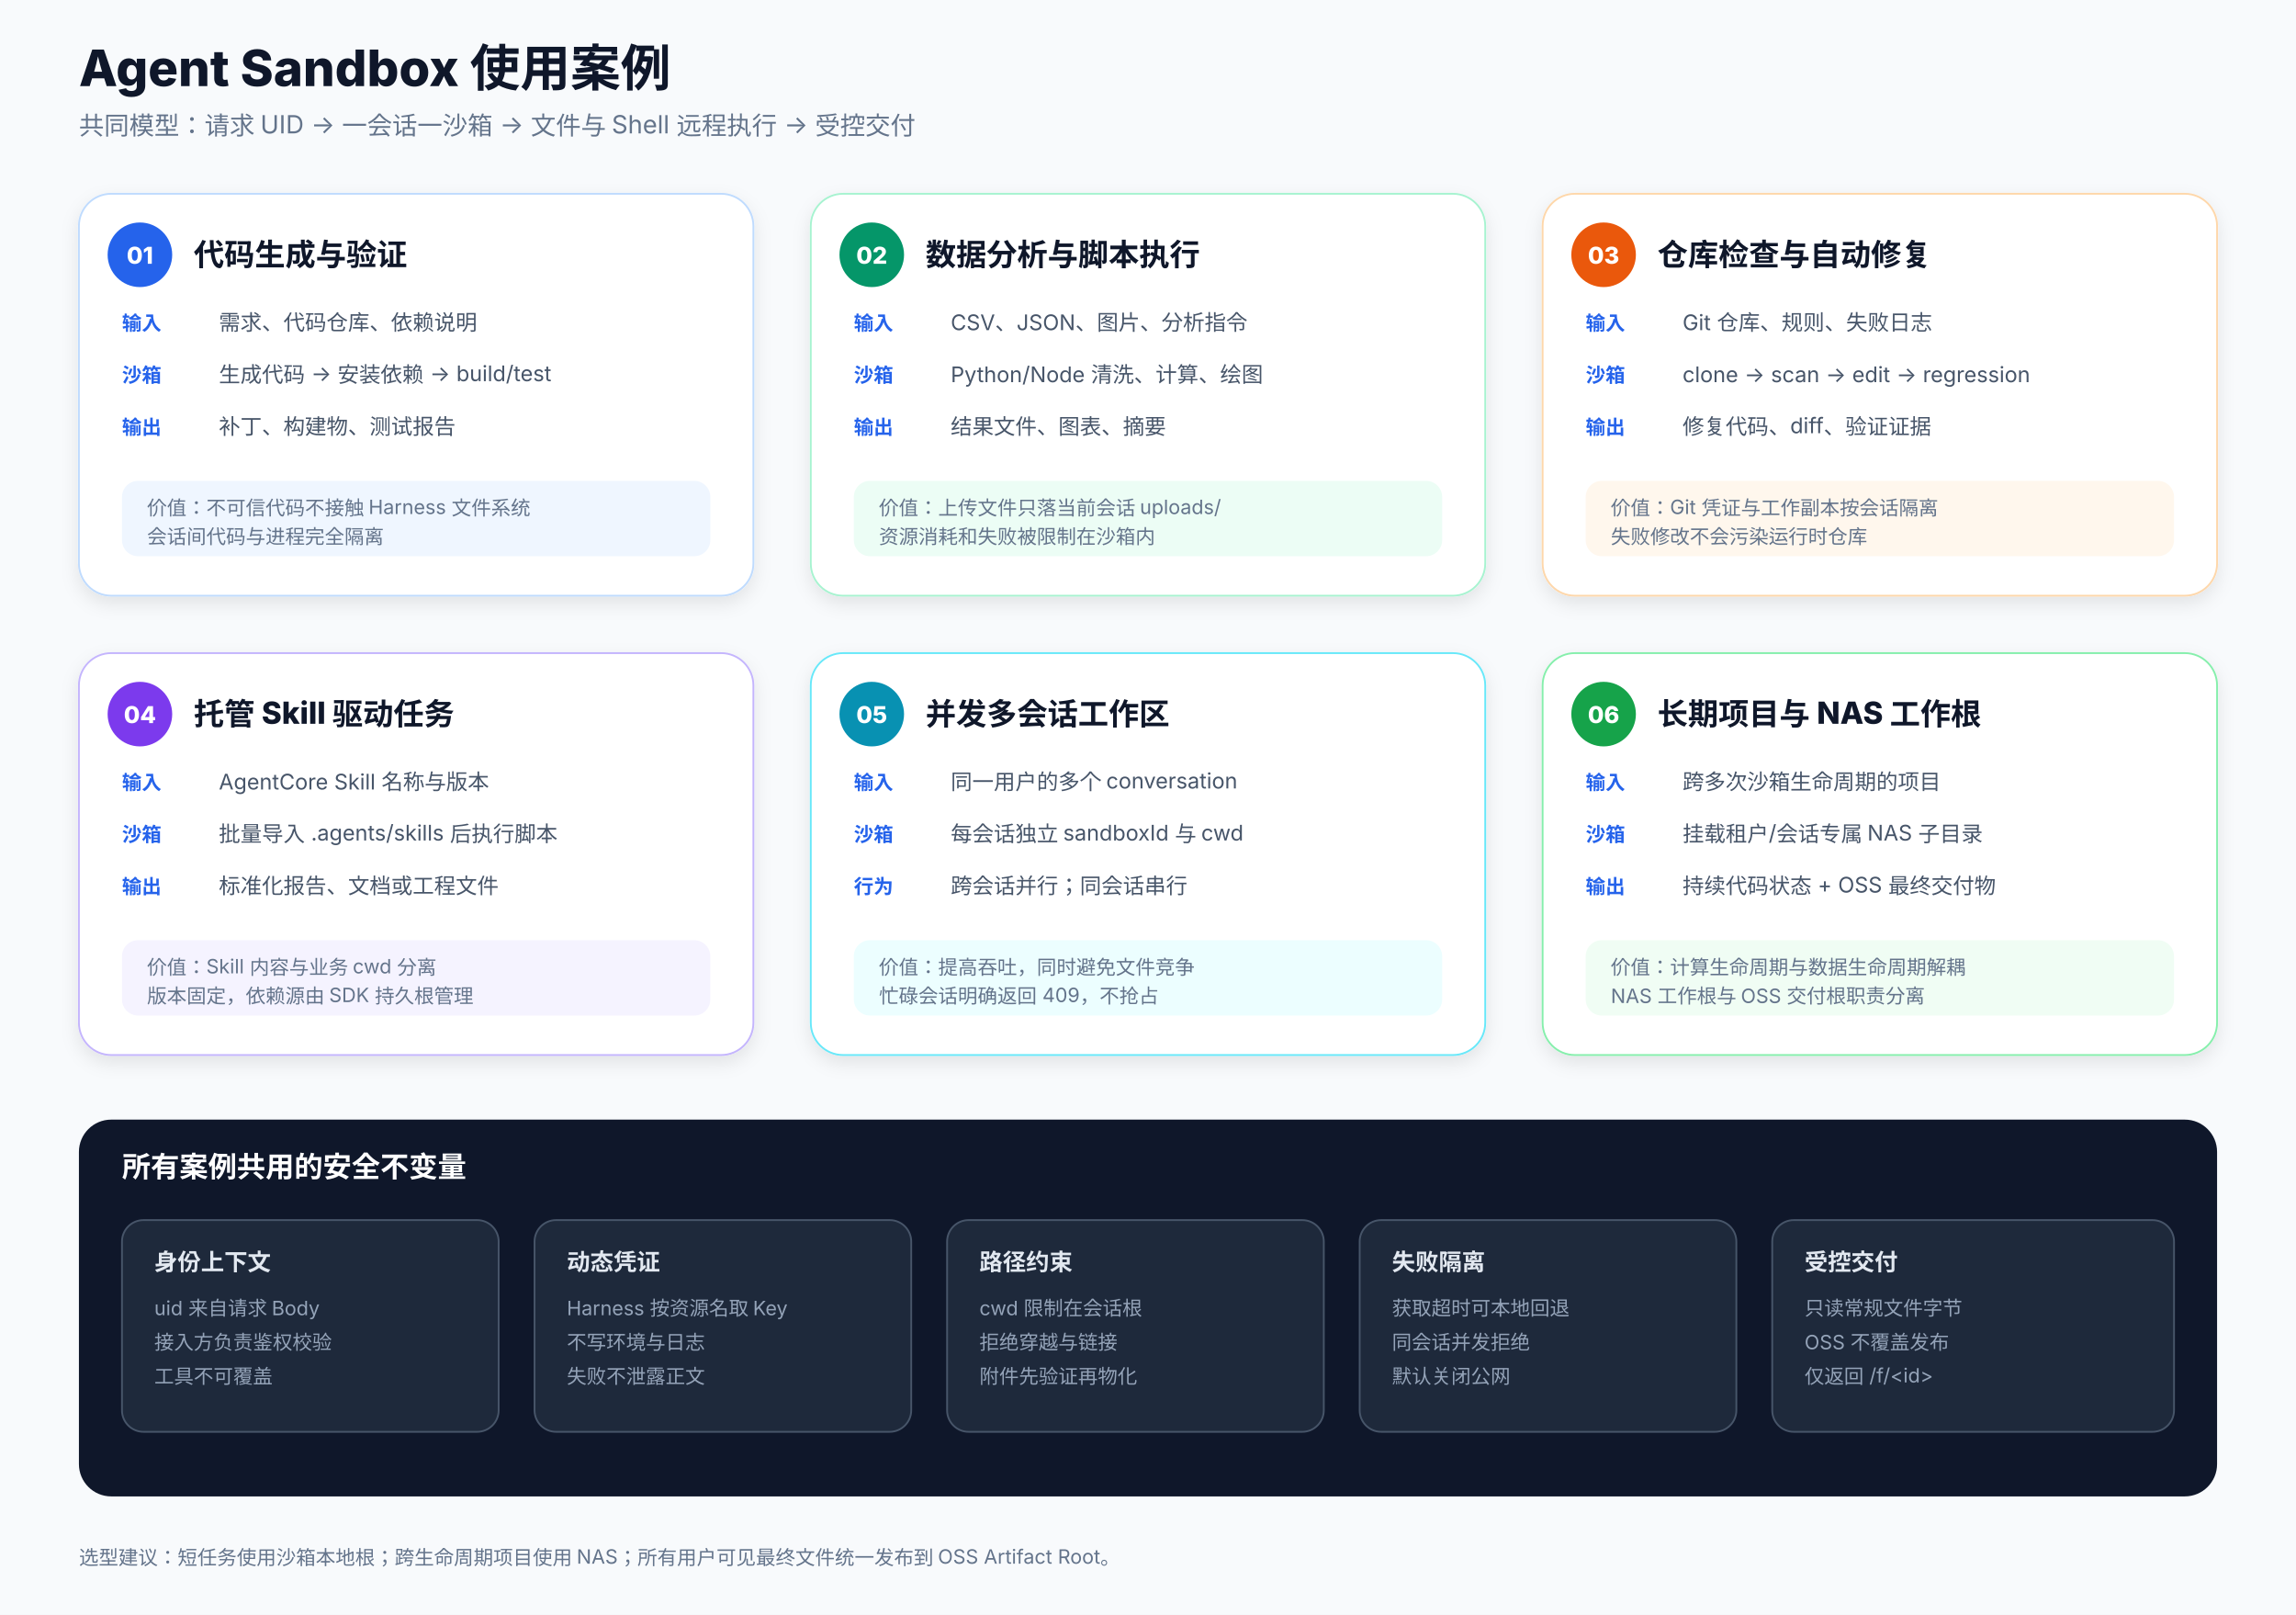
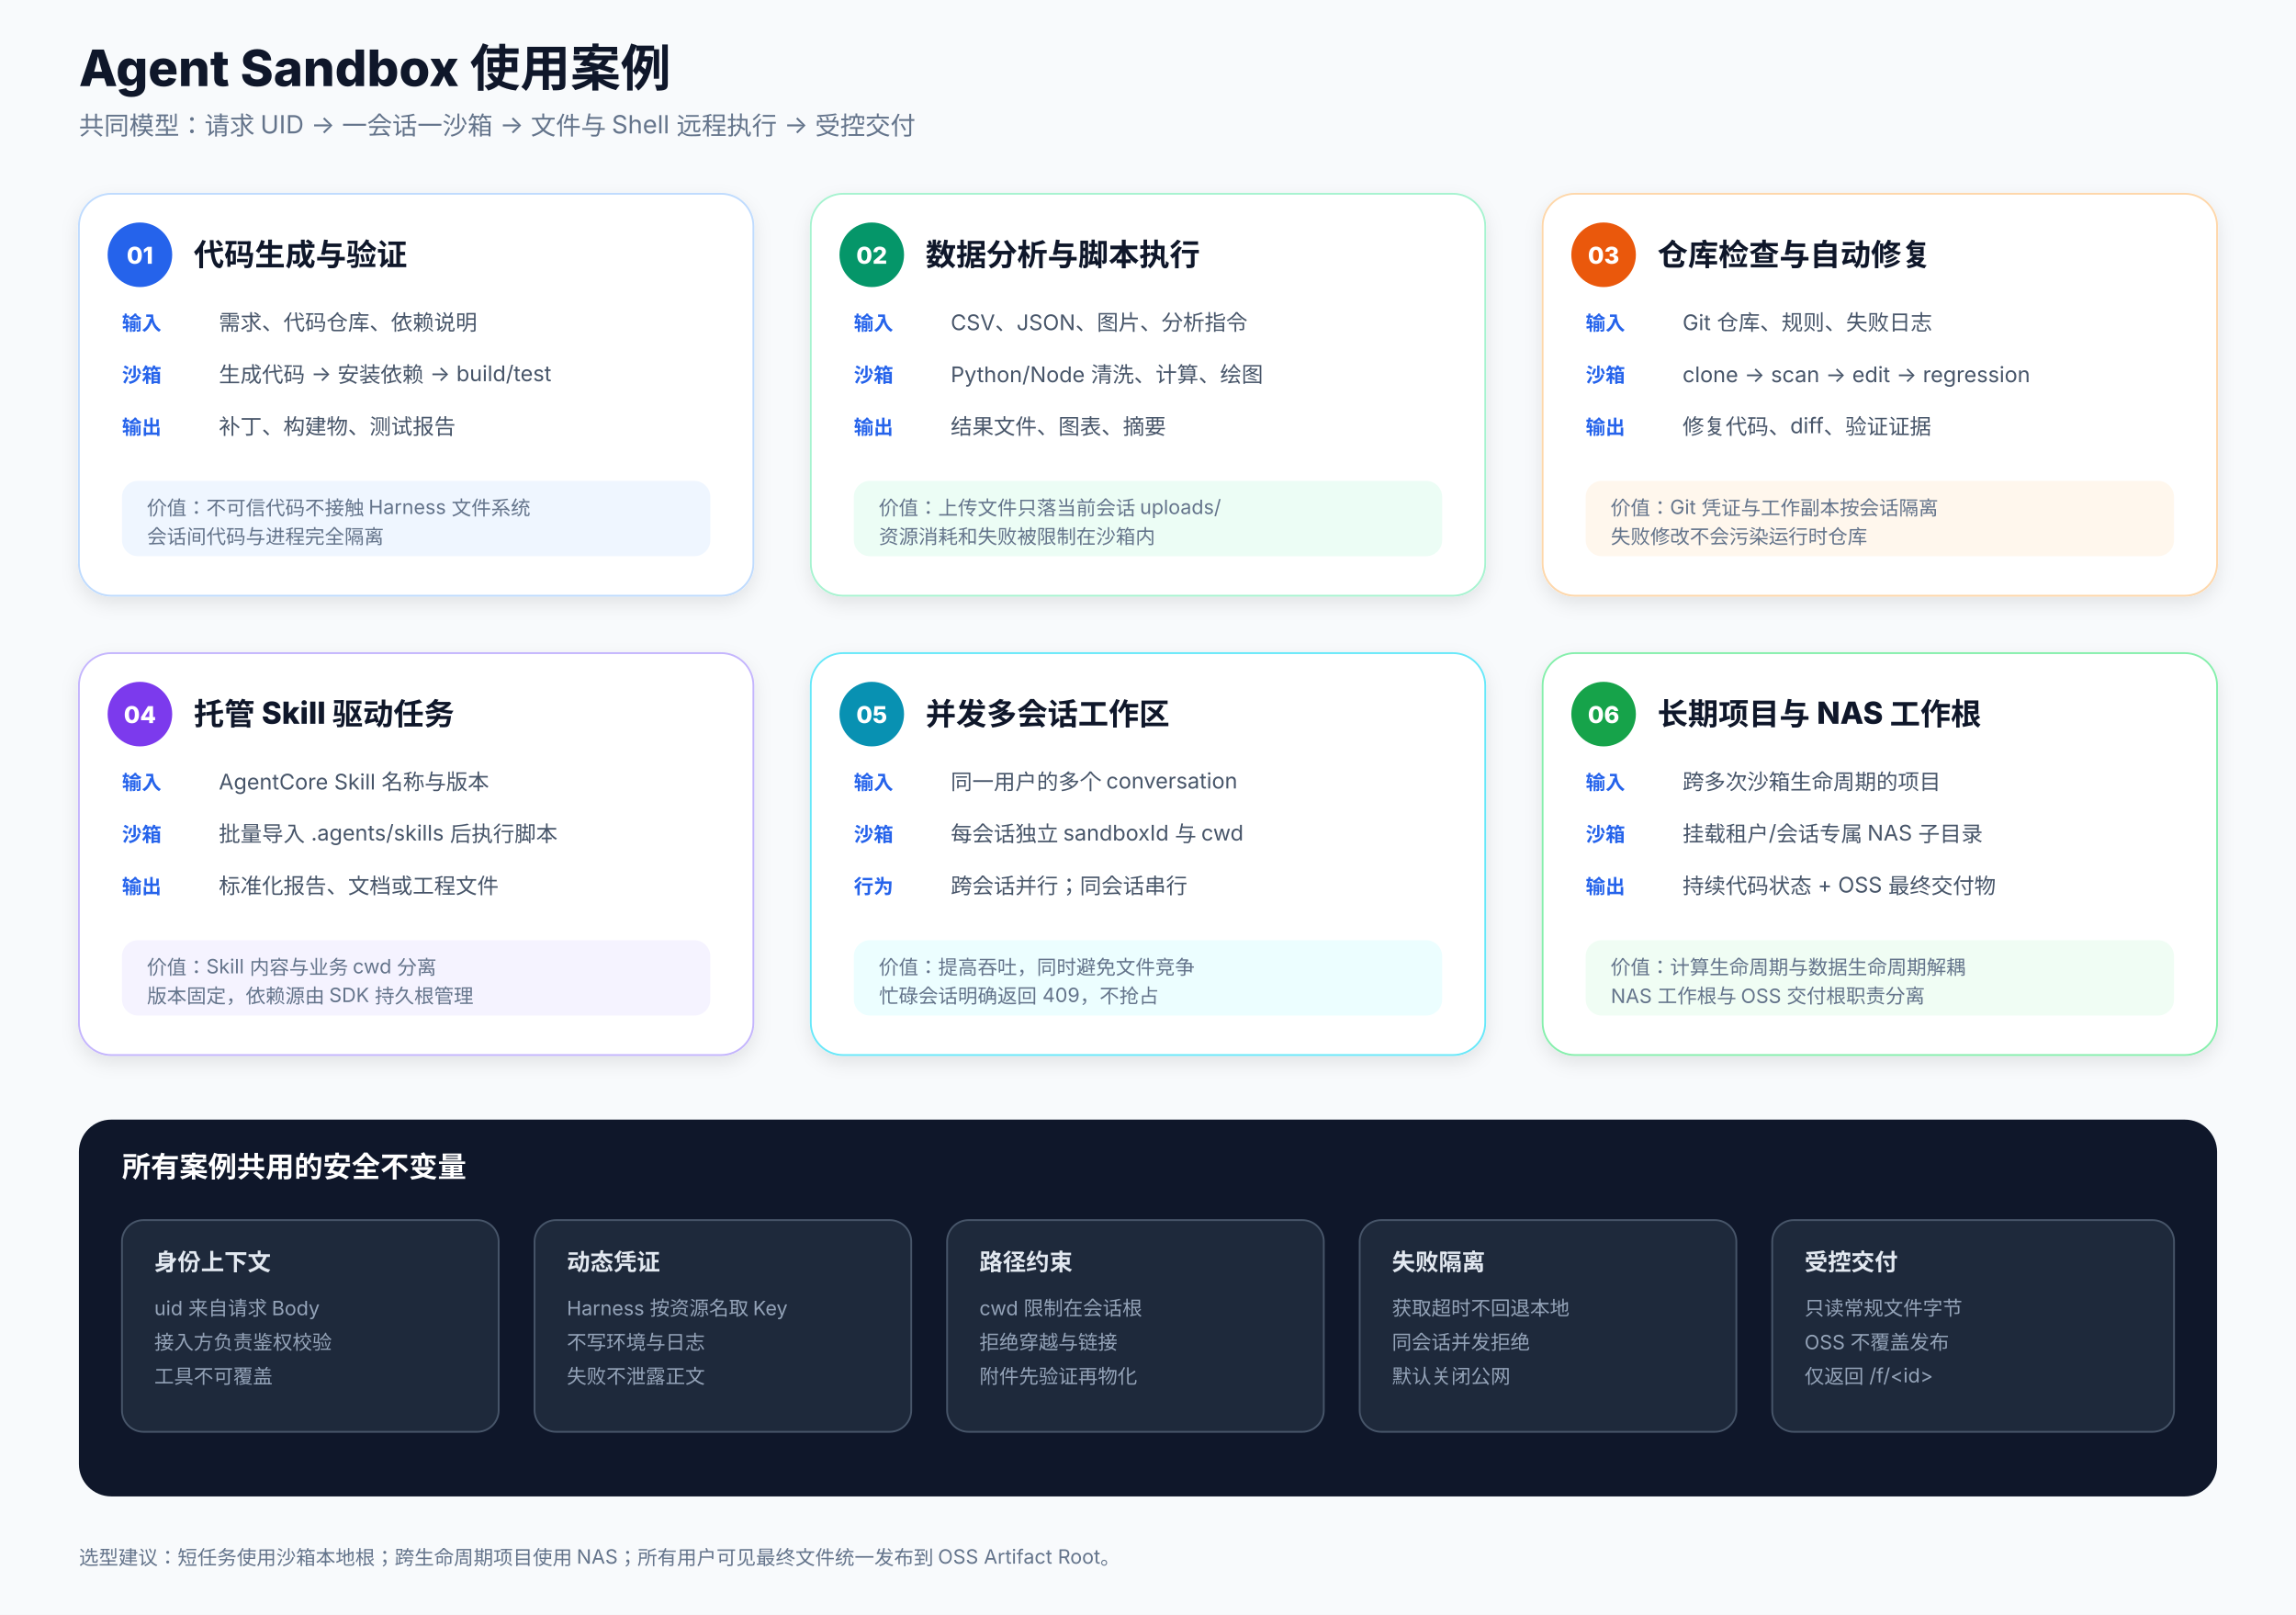
<svg xmlns="http://www.w3.org/2000/svg" width="1280" height="900" viewBox="0 0 1280 900" role="img" aria-labelledby="title desc">
  <defs>
    <style>text{font-family:-apple-system,BlinkMacSystemFont,"Segoe UI","PingFang SC","Microsoft YaHei",sans-serif}.h{font-size:28px;font-weight:800;fill:#0f172a}.sub{font-size:14px;fill:#64748b}.num{font-size:13px;font-weight:800;fill:#fff}.t{font-size:17px;font-weight:780;fill:#0f172a}.label{font-size:11px;font-weight:750;fill:#2563eb}.b{font-size:12px;fill:#475569}.s{font-size:11px;fill:#64748b}</style>
    <filter id="sh" x="-10%" y="-10%" width="120%" height="130%">
      <feDropShadow dx="0" dy="4" stdDeviation="5" flood-color="#0f172a" flood-opacity=".09" />
    </filter>
  </defs>
  <rect width="1280" height="900" fill="#f8fafc" />
  <text x="44" y="48" class="h">Agent Sandbox 使用案例</text>
  <text x="44" y="75" class="sub">共同模型：请求 UID → 一会话一沙箱 → 文件与 Shell 远程执行 → 受控交付</text>
  <g transform="translate(44 108)">
    <rect width="376" height="224" rx="18" fill="#fff" stroke="#bfdbfe" filter="url(#sh)" />
    <circle cx="34" cy="34" r="18" fill="#2563eb" />
    <text x="34" y="39" text-anchor="middle" class="num">01</text>
    <text x="64" y="40" class="t">代码生成与验证</text>
    <text x="24" y="76" class="label">输入</text>
    <text x="78" y="76" class="b">需求、代码仓库、依赖说明</text>
    <text x="24" y="105" class="label">沙箱</text>
    <text x="78" y="105" class="b">生成代码 → 安装依赖 → build/test</text>
    <text x="24" y="134" class="label">输出</text>
    <text x="78" y="134" class="b">补丁、构建物、测试报告</text>
    <rect x="24" y="160" width="328" height="42" rx="9" fill="#eff6ff" />
    <text x="38" y="179" class="s">价值：不可信代码不接触 Harness 文件系统</text>
    <text x="38" y="195" class="s">会话间代码与进程完全隔离</text>
  </g>
  <g transform="translate(452 108)">
    <rect width="376" height="224" rx="18" fill="#fff" stroke="#a7f3d0" filter="url(#sh)" />
    <circle cx="34" cy="34" r="18" fill="#059669" />
    <text x="34" y="39" text-anchor="middle" class="num">02</text>
    <text x="64" y="40" class="t">数据分析与脚本执行</text>
    <text x="24" y="76" class="label" fill="#059669">输入</text>
    <text x="78" y="76" class="b">CSV、JSON、图片、分析指令</text>
    <text x="24" y="105" class="label" fill="#059669">沙箱</text>
    <text x="78" y="105" class="b">Python/Node 清洗、计算、绘图</text>
    <text x="24" y="134" class="label" fill="#059669">输出</text>
    <text x="78" y="134" class="b">结果文件、图表、摘要</text>
    <rect x="24" y="160" width="328" height="42" rx="9" fill="#ecfdf5" />
    <text x="38" y="179" class="s">价值：上传文件只落当前会话 uploads/</text>
    <text x="38" y="195" class="s">资源消耗和失败被限制在沙箱内</text>
  </g>
  <g transform="translate(860 108)">
    <rect width="376" height="224" rx="18" fill="#fff" stroke="#fed7aa" filter="url(#sh)" />
    <circle cx="34" cy="34" r="18" fill="#ea580c" />
    <text x="34" y="39" text-anchor="middle" class="num">03</text>
    <text x="64" y="40" class="t">仓库检查与自动修复</text>
    <text x="24" y="76" class="label" fill="#ea580c">输入</text>
    <text x="78" y="76" class="b">Git 仓库、规则、失败日志</text>
    <text x="24" y="105" class="label" fill="#ea580c">沙箱</text>
    <text x="78" y="105" class="b">clone → scan → edit → regression</text>
    <text x="24" y="134" class="label" fill="#ea580c">输出</text>
    <text x="78" y="134" class="b">修复代码、diff、验证证据</text>
    <rect x="24" y="160" width="328" height="42" rx="9" fill="#fff7ed" />
    <text x="38" y="179" class="s">价值：Git 凭证与工作副本按会话隔离</text>
    <text x="38" y="195" class="s">失败修改不会污染运行时仓库</text>
  </g>
  <g transform="translate(44 364)">
    <rect width="376" height="224" rx="18" fill="#fff" stroke="#c4b5fd" filter="url(#sh)" />
    <circle cx="34" cy="34" r="18" fill="#7c3aed" />
    <text x="34" y="39" text-anchor="middle" class="num">04</text>
    <text x="64" y="40" class="t">托管 Skill 驱动任务</text>
    <text x="24" y="76" class="label" fill="#7c3aed">输入</text>
    <text x="78" y="76" class="b">AgentCore Skill 名称与版本</text>
    <text x="24" y="105" class="label" fill="#7c3aed">沙箱</text>
    <text x="78" y="105" class="b">批量导入 .agents/skills 后执行脚本</text>
    <text x="24" y="134" class="label" fill="#7c3aed">输出</text>
    <text x="78" y="134" class="b">标准化报告、文档或工程文件</text>
    <rect x="24" y="160" width="328" height="42" rx="9" fill="#f5f3ff" />
    <text x="38" y="179" class="s">价值：Skill 内容与业务 cwd 分离</text>
    <text x="38" y="195" class="s">版本固定，依赖源由 SDK 持久根管理</text>
  </g>
  <g transform="translate(452 364)">
    <rect width="376" height="224" rx="18" fill="#fff" stroke="#67e8f9" filter="url(#sh)" />
    <circle cx="34" cy="34" r="18" fill="#0891b2" />
    <text x="34" y="39" text-anchor="middle" class="num">05</text>
    <text x="64" y="40" class="t">并发多会话工作区</text>
    <text x="24" y="76" class="label" fill="#0891b2">输入</text>
    <text x="78" y="76" class="b">同一用户的多个 conversation</text>
    <text x="24" y="105" class="label" fill="#0891b2">沙箱</text>
    <text x="78" y="105" class="b">每会话独立 sandboxId 与 cwd</text>
    <text x="24" y="134" class="label" fill="#0891b2">行为</text>
    <text x="78" y="134" class="b">跨会话并行；同会话串行</text>
    <rect x="24" y="160" width="328" height="42" rx="9" fill="#ecfeff" />
    <text x="38" y="179" class="s">价值：提高吞吐，同时避免文件竞争</text>
    <text x="38" y="195" class="s">忙碌会话明确返回 409，不抢占</text>
  </g>
  <g transform="translate(860 364)">
    <rect width="376" height="224" rx="18" fill="#fff" stroke="#86efac" filter="url(#sh)" />
    <circle cx="34" cy="34" r="18" fill="#16a34a" />
    <text x="34" y="39" text-anchor="middle" class="num">06</text>
    <text x="64" y="40" class="t">长期项目与 NAS 工作根</text>
    <text x="24" y="76" class="label" fill="#16a34a">输入</text>
    <text x="78" y="76" class="b">跨多次沙箱生命周期的项目</text>
    <text x="24" y="105" class="label" fill="#16a34a">沙箱</text>
    <text x="78" y="105" class="b">挂载租户/会话专属 NAS 子目录</text>
    <text x="24" y="134" class="label" fill="#16a34a">输出</text>
    <text x="78" y="134" class="b">持续代码状态 + OSS 最终交付物</text>
    <rect x="24" y="160" width="328" height="42" rx="9" fill="#f0fdf4" />
    <text x="38" y="179" class="s">价值：计算生命周期与数据生命周期解耦</text>
    <text x="38" y="195" class="s">NAS 工作根与 OSS 交付根职责分离</text>
  </g>
  <rect x="44" y="624" width="1192" height="210" rx="18" fill="#0f172a" />
  <text x="68" y="656" font-size="16" font-weight="780" fill="#fff">所有案例共用的安全不变量</text>
  <g fill="#1e293b" stroke="#475569">
    <rect x="68" y="680" width="210" height="118" rx="12" />
    <rect x="298" y="680" width="210" height="118" rx="12" />
    <rect x="528" y="680" width="210" height="118" rx="12" />
    <rect x="758" y="680" width="210" height="118" rx="12" />
    <rect x="988" y="680" width="224" height="118" rx="12" />
  </g>
  <g font-size="13" font-weight="700" fill="#e2e8f0">
    <text x="86" y="708">身份上下文</text>
    <text x="316" y="708">动态凭证</text>
    <text x="546" y="708">路径约束</text>
    <text x="776" y="708">失败隔离</text>
    <text x="1006" y="708">受控交付</text>
  </g>
  <g font-size="11" fill="#94a3b8">
    <text x="86" y="733">uid 来自请求 Body</text>
    <text x="86" y="752">接入方负责鉴权校验</text>
    <text x="86" y="771">工具不可覆盖</text>
    <text x="316" y="733">Harness 按资源名取 Key</text>
    <text x="316" y="752">不写环境与日志</text>
    <text x="316" y="771">失败不泄露正文</text>
    <text x="546" y="733">cwd 限制在会话根</text>
    <text x="546" y="752">拒绝穿越与链接</text>
    <text x="546" y="771">附件先验证再物化</text>
-     <text x="776" y="733">获取超时可本地回退</text>
+     <text x="776" y="733">获取超时不回退本地</text>
    <text x="776" y="752">同会话并发拒绝</text>
    <text x="776" y="771">默认关闭公网</text>
    <text x="1006" y="733">只读常规文件字节</text>
    <text x="1006" y="752">OSS 不覆盖发布</text>
    <text x="1006" y="771">仅返回 /f/&lt;id&gt;</text>
  </g>
  <text x="44" y="872" class="s">选型建议：短任务使用沙箱本地根；跨生命周期项目使用 NAS；所有用户可见最终文件统一发布到 OSS Artifact Root。</text>
</svg>
